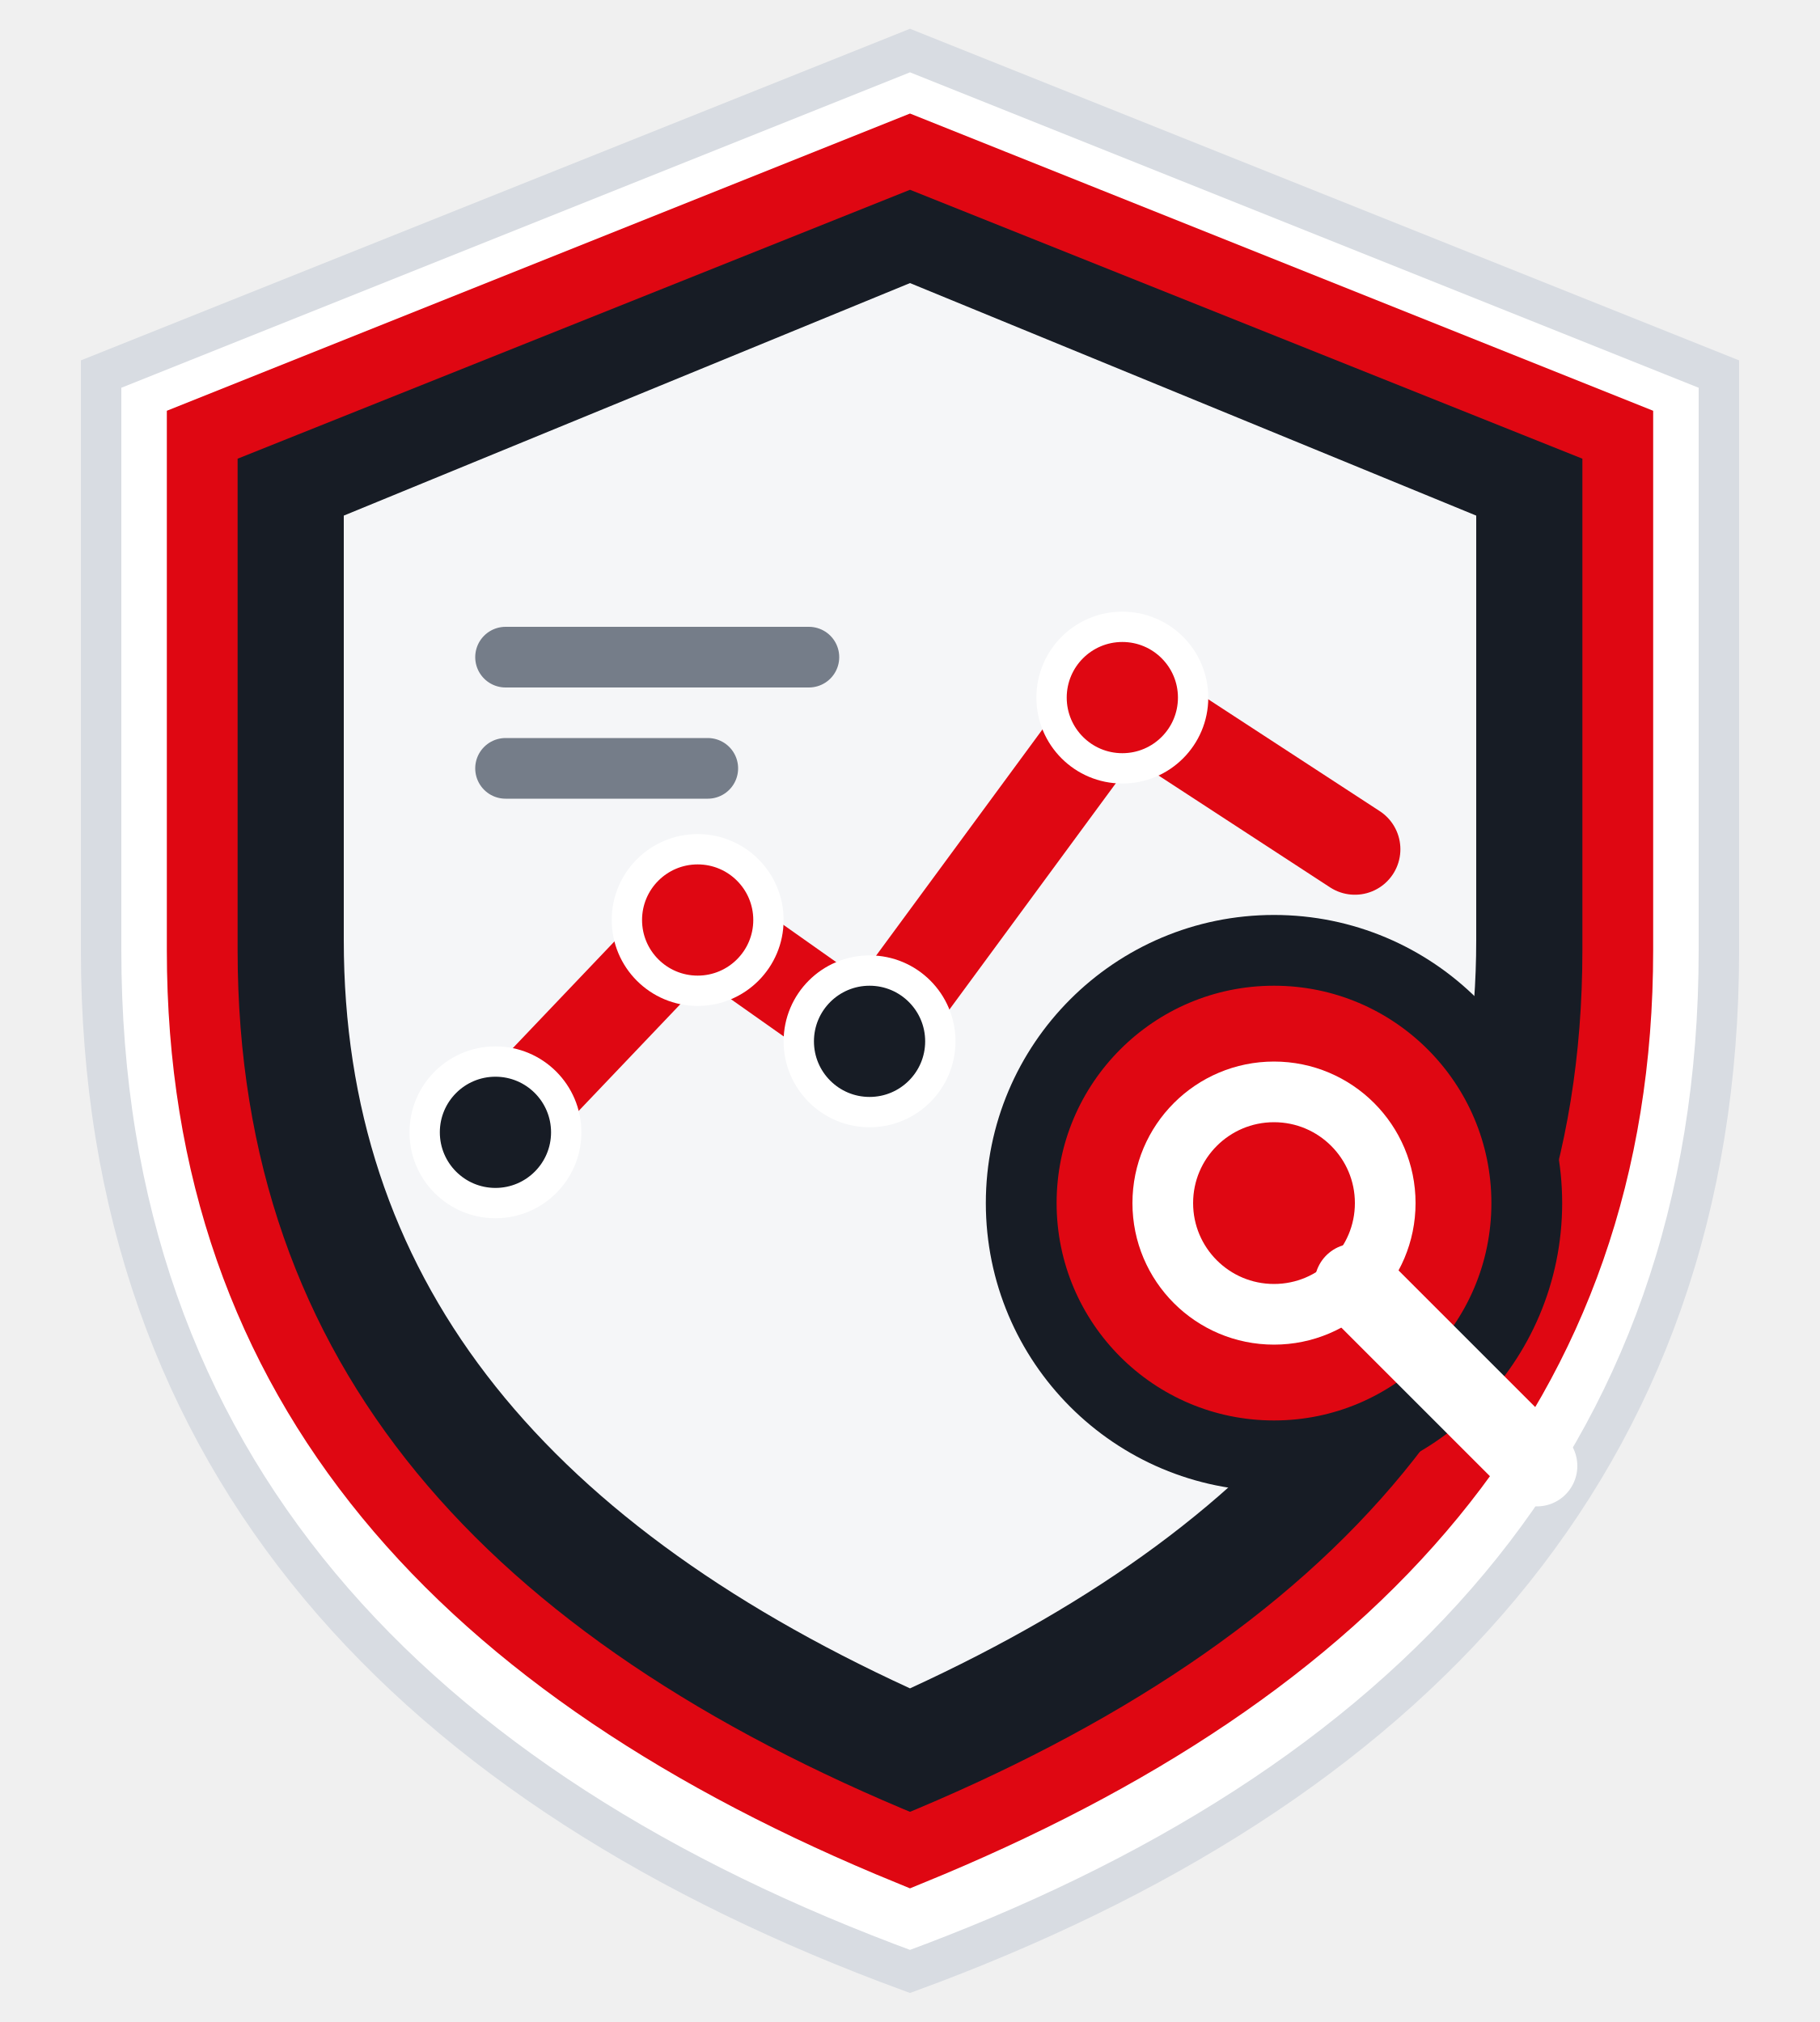
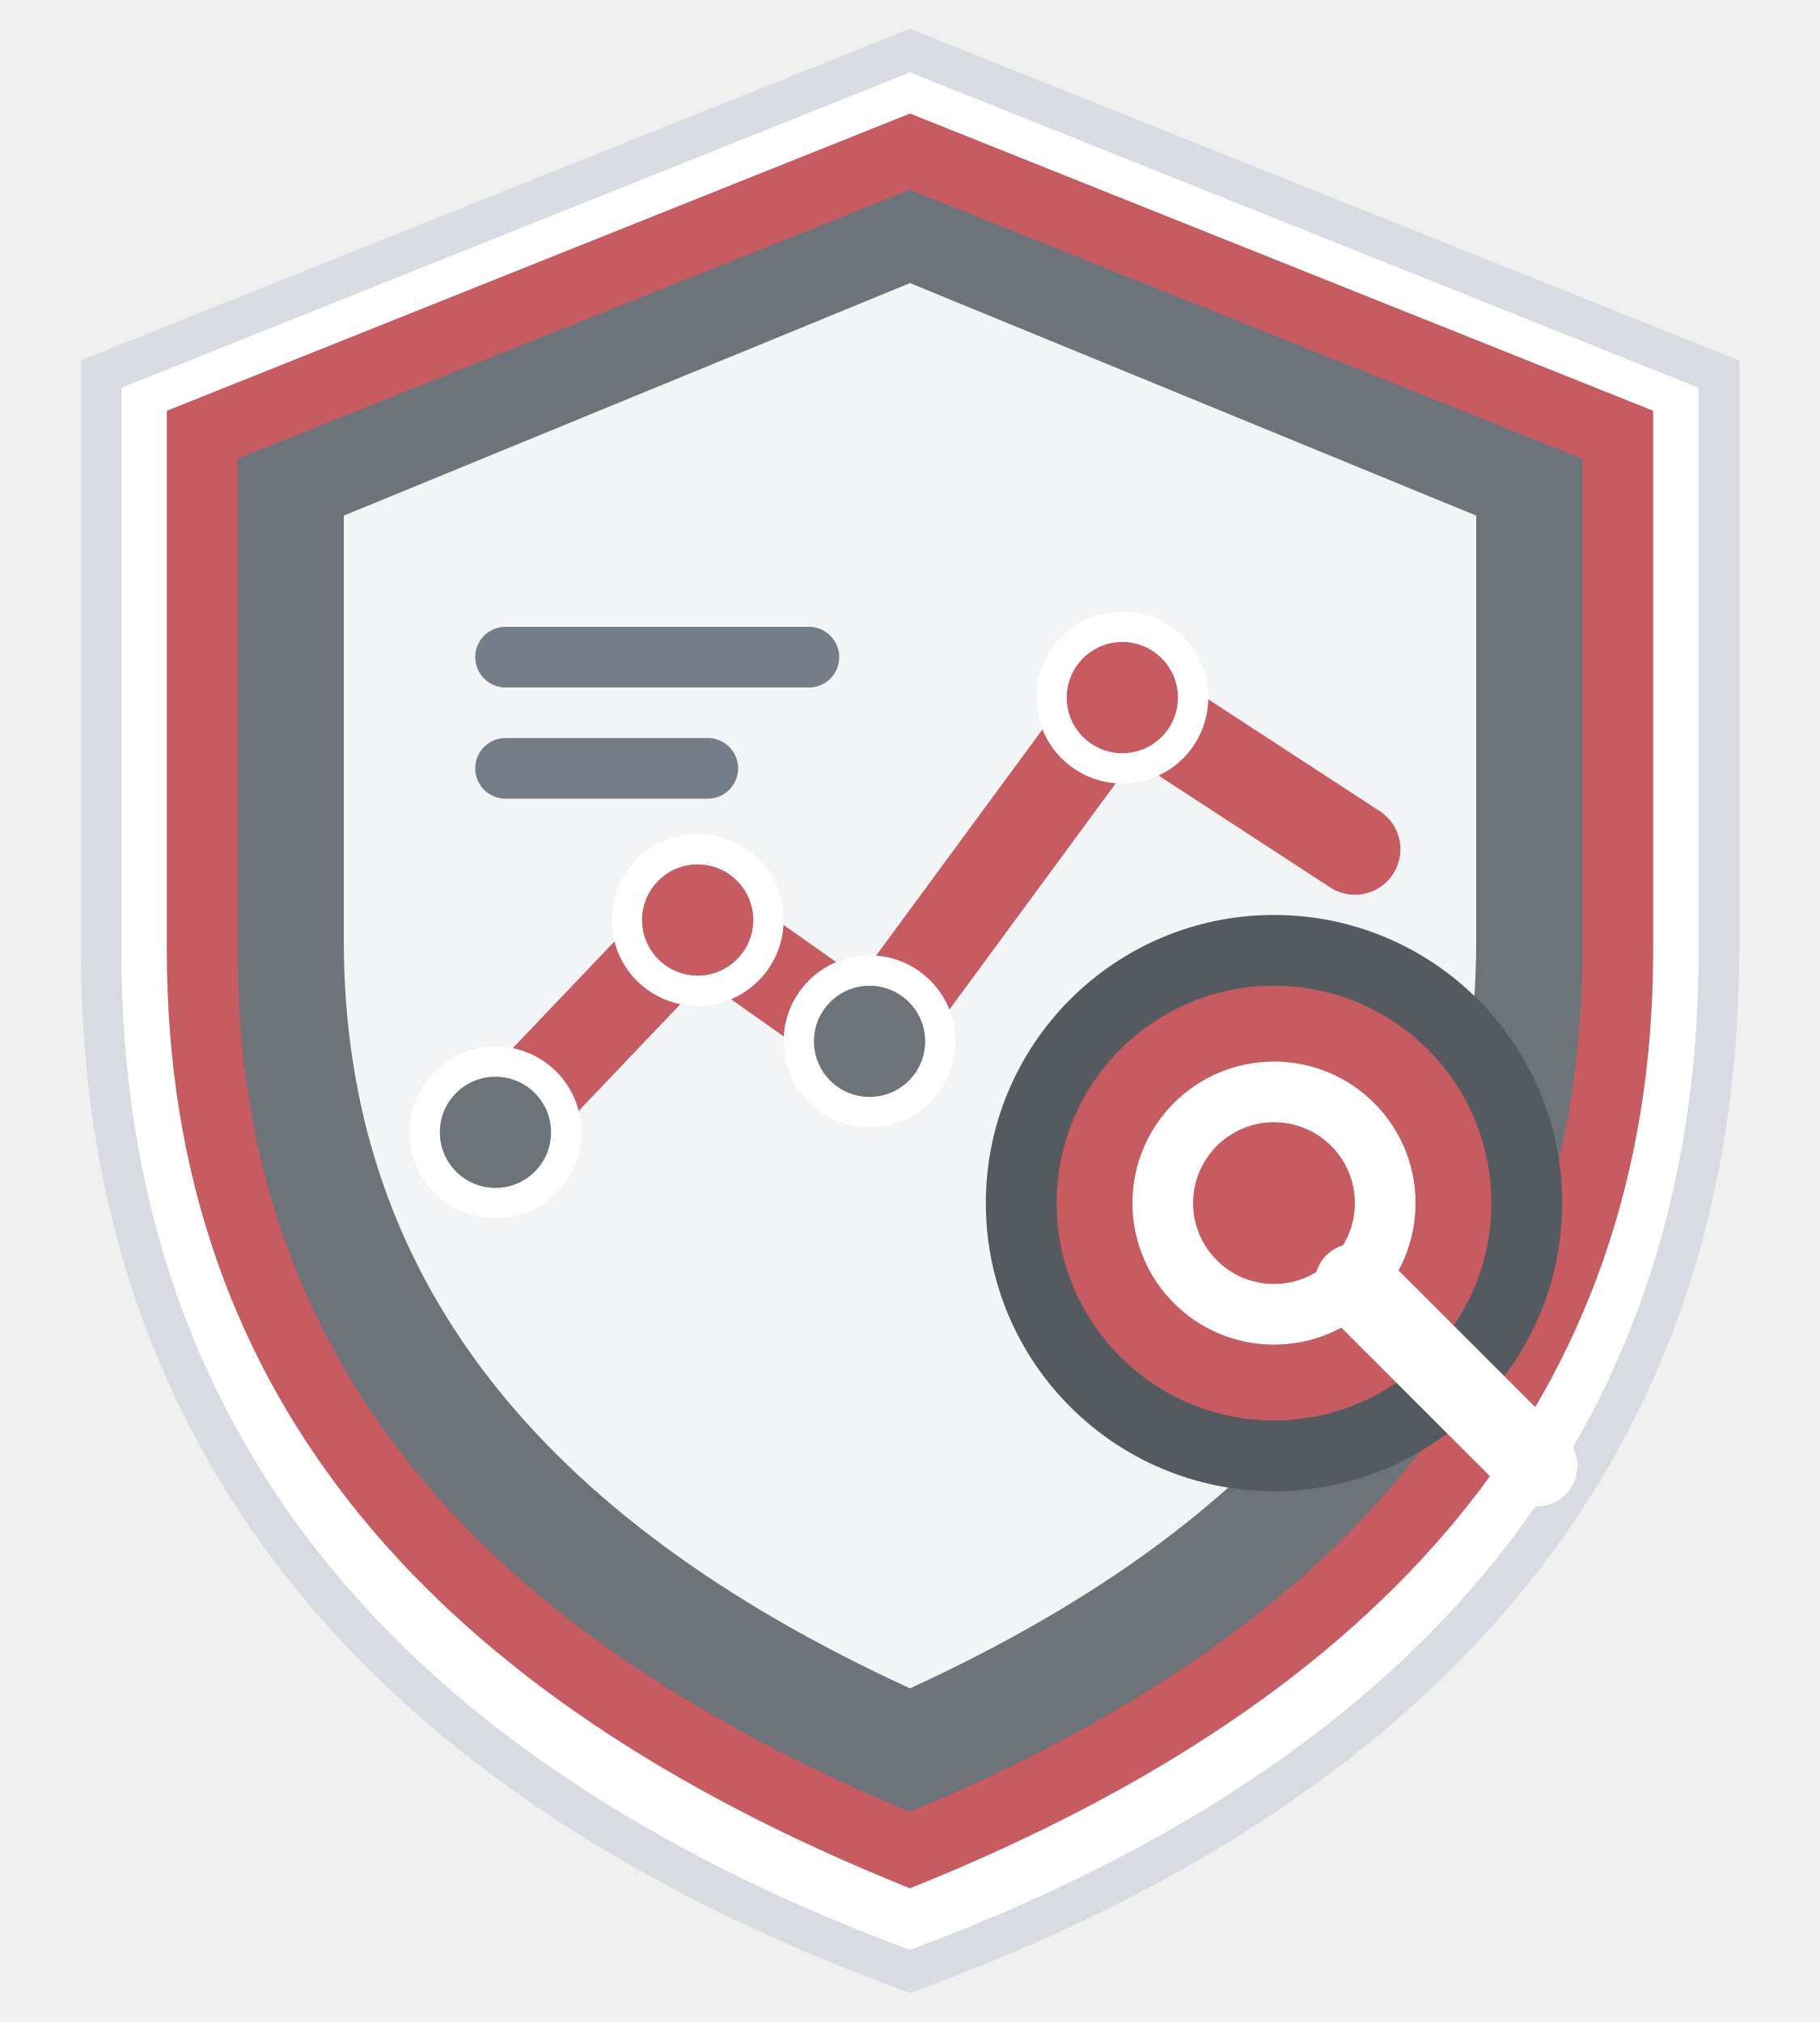
<svg xmlns="http://www.w3.org/2000/svg" viewBox="0 0 180 200" fill="none">
  <path d="M90 5 170 37v57c0 51-31 83-80 101C41 177 10 145 10 94V37L90 5Z" fill="#fff" stroke="#D8DCE2" stroke-width="4" />
-   <path d="M90 15 160 43v51c0 43-26 71-70 89-44-18-70-46-70-89V43l70-28Z" fill="#171C25" stroke="#DF0712" stroke-width="7" />
-   <path d="M90 28 146 51v42c0 33-19 57-56 74-37-17-56-41-56-74V51l56-23Z" fill="#F5F6F8" />
-   <path d="M49 112 69 91l17 12 25-34 23 15" stroke="#DF0712" stroke-width="9" stroke-linecap="round" stroke-linejoin="round" />
-   <circle cx="49" cy="112" r="7" fill="#171C25" stroke="#fff" stroke-width="3" />
-   <circle cx="69" cy="91" r="7" fill="#DF0712" stroke="#fff" stroke-width="3" />
-   <circle cx="86" cy="103" r="7" fill="#171C25" stroke="#fff" stroke-width="3" />
-   <circle cx="111" cy="69" r="7" fill="#DF0712" stroke="#fff" stroke-width="3" />
-   <circle cx="126" cy="119" r="25" fill="#DF0712" stroke="#171C25" stroke-width="7" />
+   <path d="M90 15 160 43v51c0 43-26 71-70 89-44-18-70-46-70-89V43l70-28Z" fill="#6E7379" stroke="#C65B62" stroke-width="7" />
+   <path d="M90 28 146 51v42c0 33-19 57-56 74-37-17-56-41-56-74V51l56-23Z" fill="#F3F4F5" />
+   <path d="M49 112 69 91l17 12 25-34 23 15" stroke="#C65B62" stroke-width="9" stroke-linecap="round" stroke-linejoin="round" />
+   <circle cx="49" cy="112" r="7" fill="#6E7379" stroke="#fff" stroke-width="3" />
+   <circle cx="69" cy="91" r="7" fill="#C65B62" stroke="#fff" stroke-width="3" />
+   <circle cx="86" cy="103" r="7" fill="#6E7379" stroke="#fff" stroke-width="3" />
+   <circle cx="111" cy="69" r="7" fill="#C65B62" stroke="#fff" stroke-width="3" />
+   <circle cx="126" cy="119" r="25" fill="#C65B62" stroke="#555A60" stroke-width="7" />
  <circle cx="126" cy="119" r="11" stroke="#fff" stroke-width="6" />
  <path d="m134 127 18 18" stroke="#fff" stroke-width="8" stroke-linecap="round" />
  <path d="M50 65h30M50 76h20" stroke="#757D89" stroke-width="6" stroke-linecap="round" />
</svg>
